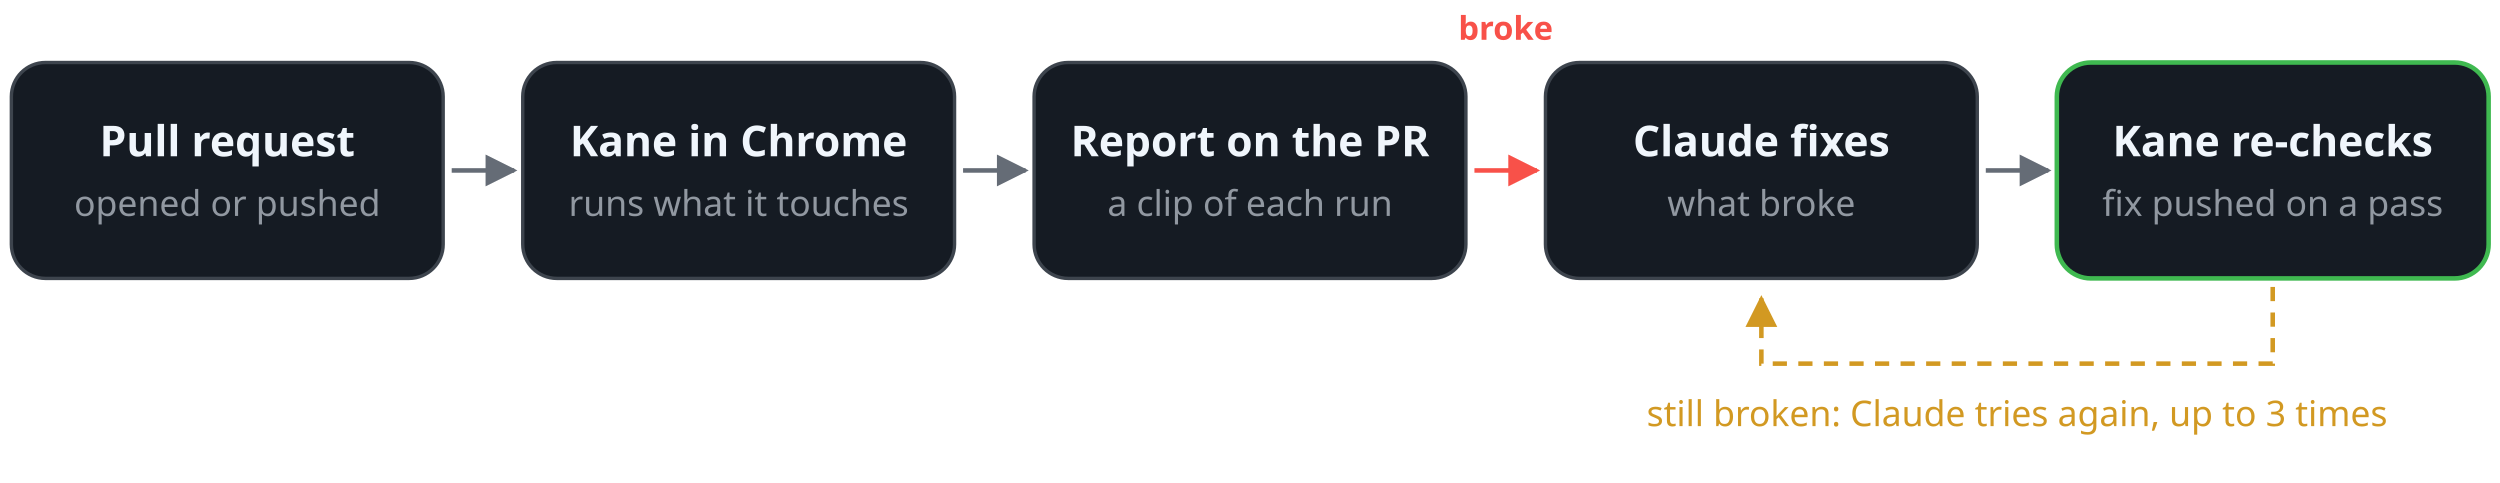
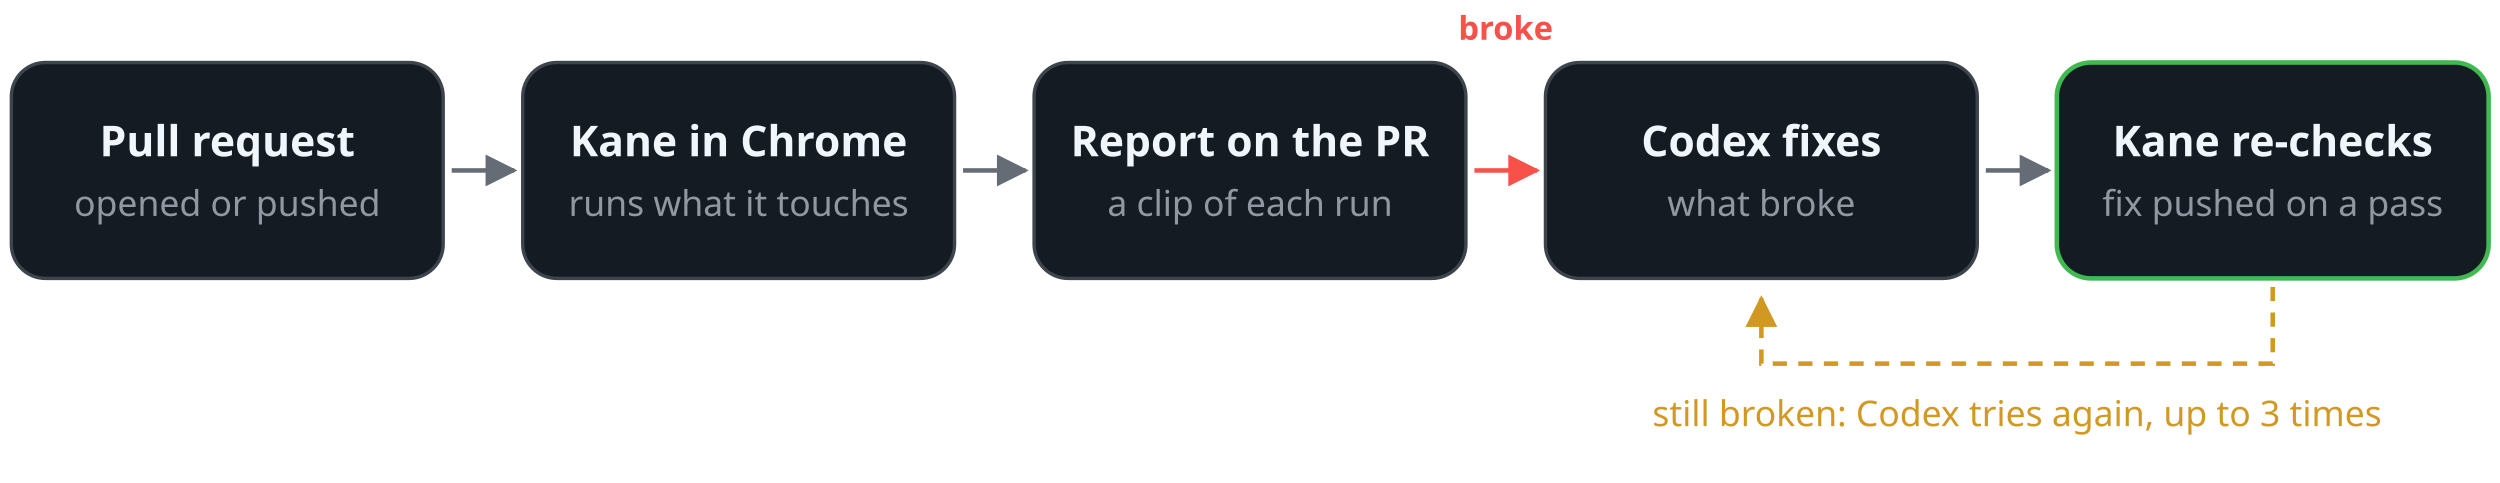
<svg xmlns="http://www.w3.org/2000/svg" viewBox="0 0 880 170" width="880" height="170" font-family="-apple-system, BlinkMacSystemFont, 'Segoe UI', 'Noto Sans', Helvetica, Arial, sans-serif">
  <defs>
    <marker id="a" viewBox="0 0 10 10" refX="9" refY="5" markerWidth="7" markerHeight="7" orient="auto-start-reverse">
      <path d="M0 0L10 5L0 10z" fill="#656c76" />
    </marker>
    <marker id="r" viewBox="0 0 10 10" refX="9" refY="5" markerWidth="7" markerHeight="7" orient="auto-start-reverse">
      <path d="M0 0L10 5L0 10z" fill="#f85149" />
    </marker>
    <marker id="l" viewBox="0 0 10 10" refX="9" refY="5" markerWidth="7" markerHeight="7" orient="auto-start-reverse">
      <path d="M0 0L10 5L0 10z" fill="#d29922" />
    </marker>
  </defs>
  <rect x="4" y="22" width="152" height="76" rx="12" fill="#151b23" stroke="#3d444d" stroke-width="1.2" />
  <text x="80.0" y="55" text-anchor="middle" font-size="15" font-weight="600" fill="#f0f6fc">Pull request</text>
  <text x="80.0" y="76" text-anchor="middle" font-size="12.5" fill="#9198a1">opened or pushed</text>
  <rect x="184" y="22" width="152" height="76" rx="12" fill="#151b23" stroke="#3d444d" stroke-width="1.2" />
  <text x="260.0" y="55" text-anchor="middle" font-size="15" font-weight="600" fill="#f0f6fc">Kane in Chrome</text>
  <text x="260.0" y="76" text-anchor="middle" font-size="12.5" fill="#9198a1">runs what it touches</text>
  <rect x="364" y="22" width="152" height="76" rx="12" fill="#151b23" stroke="#3d444d" stroke-width="1.2" />
  <text x="440.0" y="55" text-anchor="middle" font-size="15" font-weight="600" fill="#f0f6fc">Report on the PR</text>
  <text x="440.0" y="76" text-anchor="middle" font-size="12.5" fill="#9198a1">a clip of each run</text>
  <rect x="544" y="22" width="152" height="76" rx="12" fill="#151b23" stroke="#3d444d" stroke-width="1.2" />
-   <text x="620.0" y="55" text-anchor="middle" font-size="15" font-weight="600" fill="#f0f6fc">Claude fixes</text>
+   <text x="620.0" y="55" text-anchor="middle" font-size="15" font-weight="600" fill="#f0f6fc">Codex fixes</text>
  <text x="620.0" y="76" text-anchor="middle" font-size="12.5" fill="#9198a1">what broke</text>
  <rect x="724" y="22" width="152" height="76" rx="12" fill="#151b23" stroke="#3fb950" stroke-width="1.6" />
  <text x="800.0" y="55" text-anchor="middle" font-size="15" font-weight="600" fill="#f0f6fc">Kane re-checks</text>
  <text x="800.0" y="76" text-anchor="middle" font-size="12.5" fill="#9198a1">fix pushed on a pass</text>
  <line x1="159" y1="60.0" x2="181" y2="60.0" stroke="#656c76" stroke-width="1.6" marker-end="url(#a)" />
  <line x1="339" y1="60.0" x2="361" y2="60.0" stroke="#656c76" stroke-width="1.6" marker-end="url(#a)" />
  <line x1="519" y1="60.0" x2="541" y2="60.0" stroke="#f85149" stroke-width="1.6" marker-end="url(#r)" />
  <line x1="699" y1="60.0" x2="721" y2="60.0" stroke="#656c76" stroke-width="1.6" marker-end="url(#a)" />
  <text x="530.0" y="14" text-anchor="middle" font-size="11.5" font-weight="600" fill="#f85149">broke</text>
  <path d="M800.0 101 V128 H620.0 V105" fill="none" stroke="#d29922" stroke-width="1.6" stroke-dasharray="5 4" marker-end="url(#l)" />
-   <text x="710.0" y="150" text-anchor="middle" font-size="12.5" fill="#d29922">still broken: Claude tries again, up to 3 times</text>
+   <text x="710.0" y="150" text-anchor="middle" font-size="12.5" fill="#d29922">still broken: Codex tries again, up to 3 times</text>
</svg>
